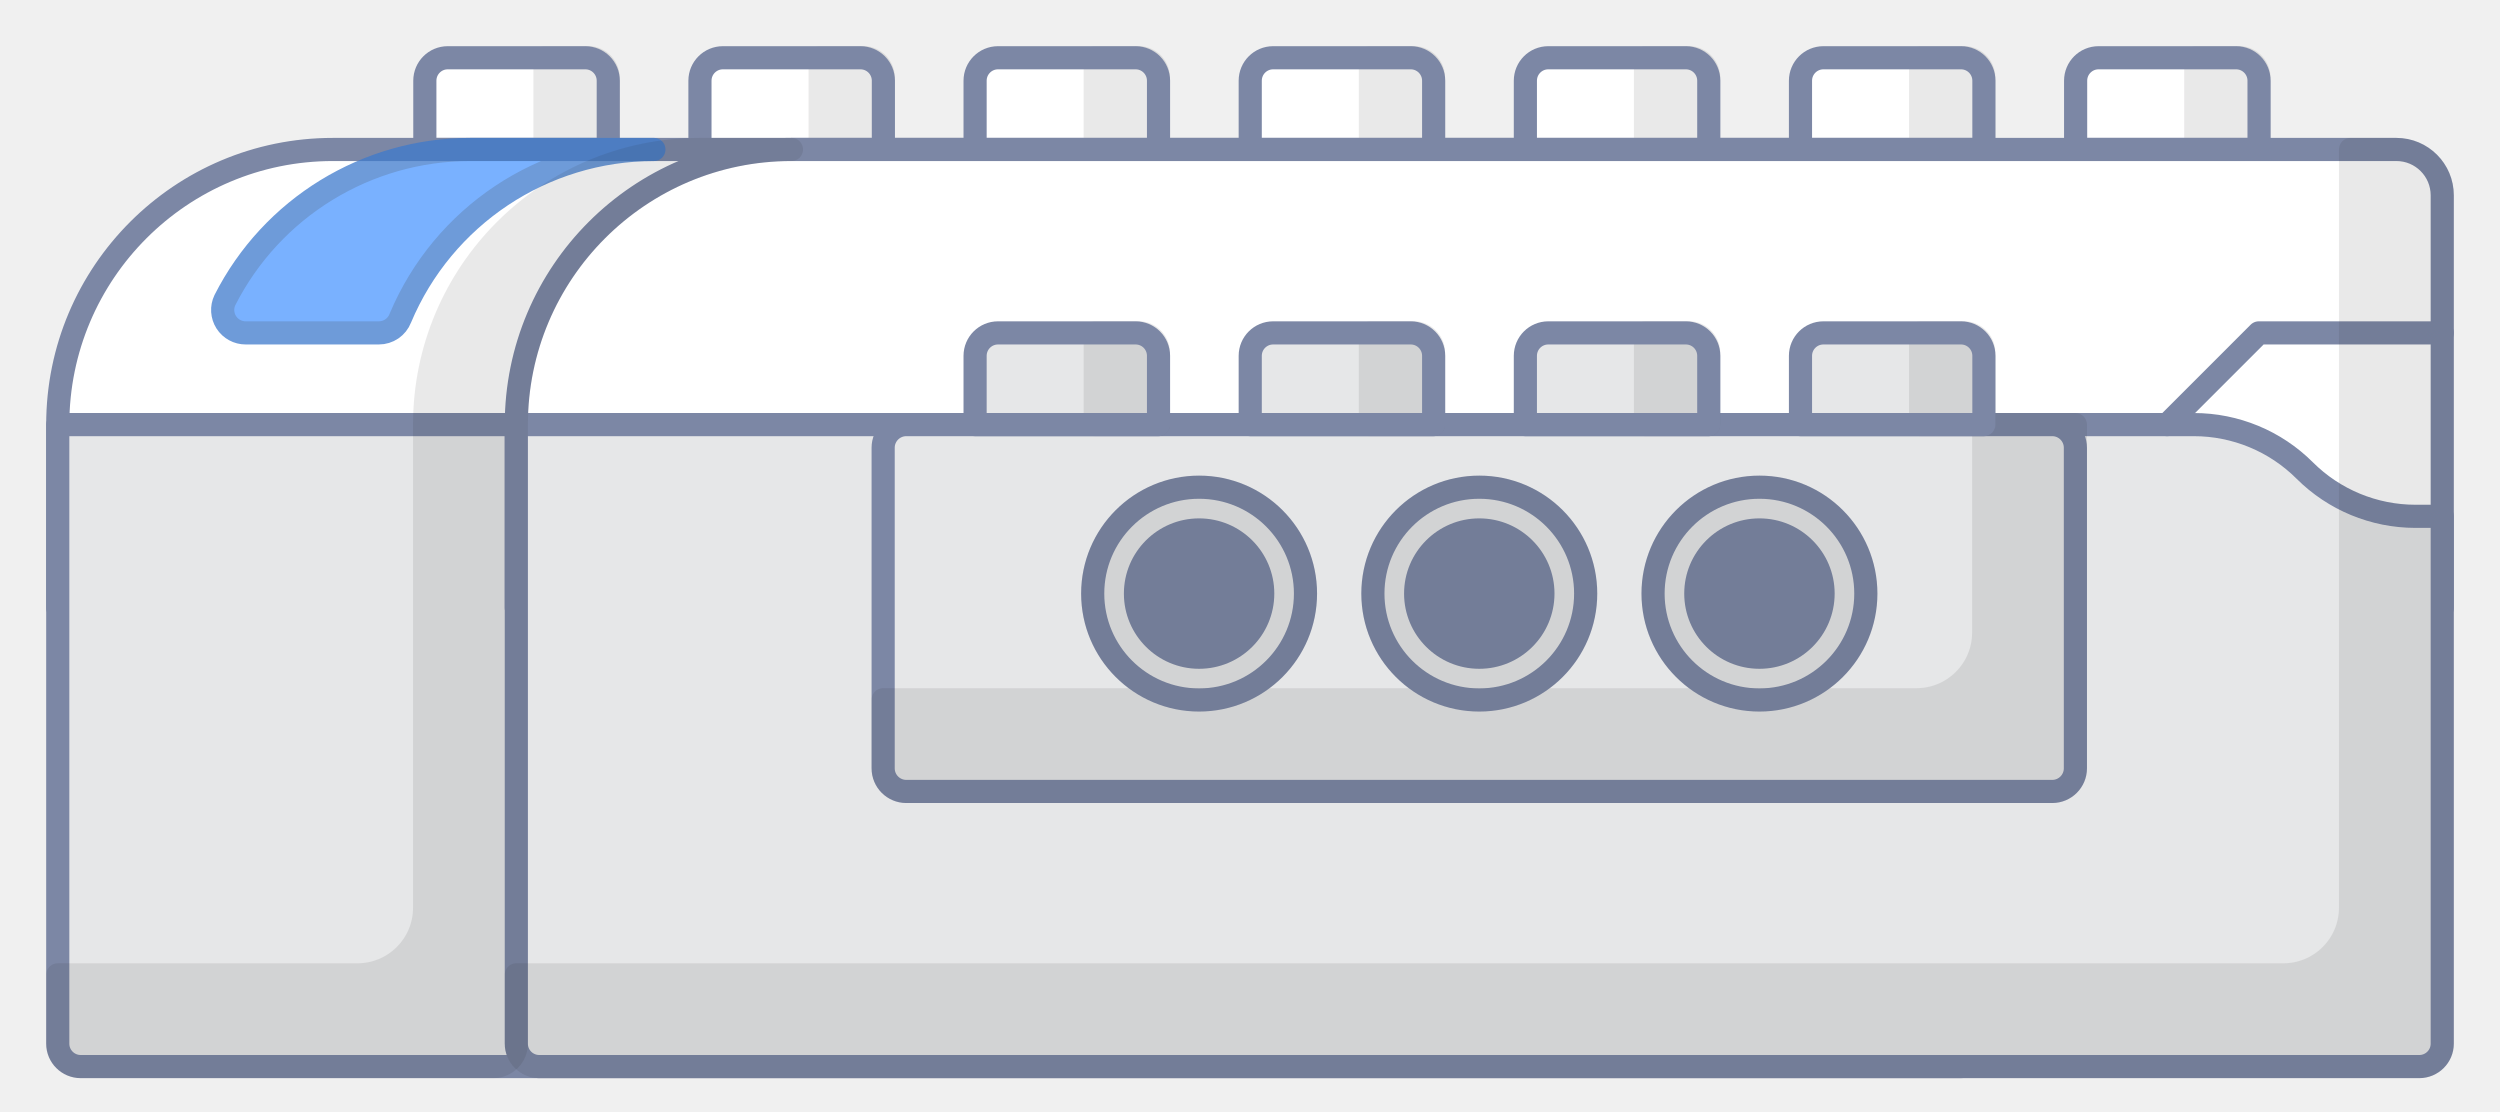
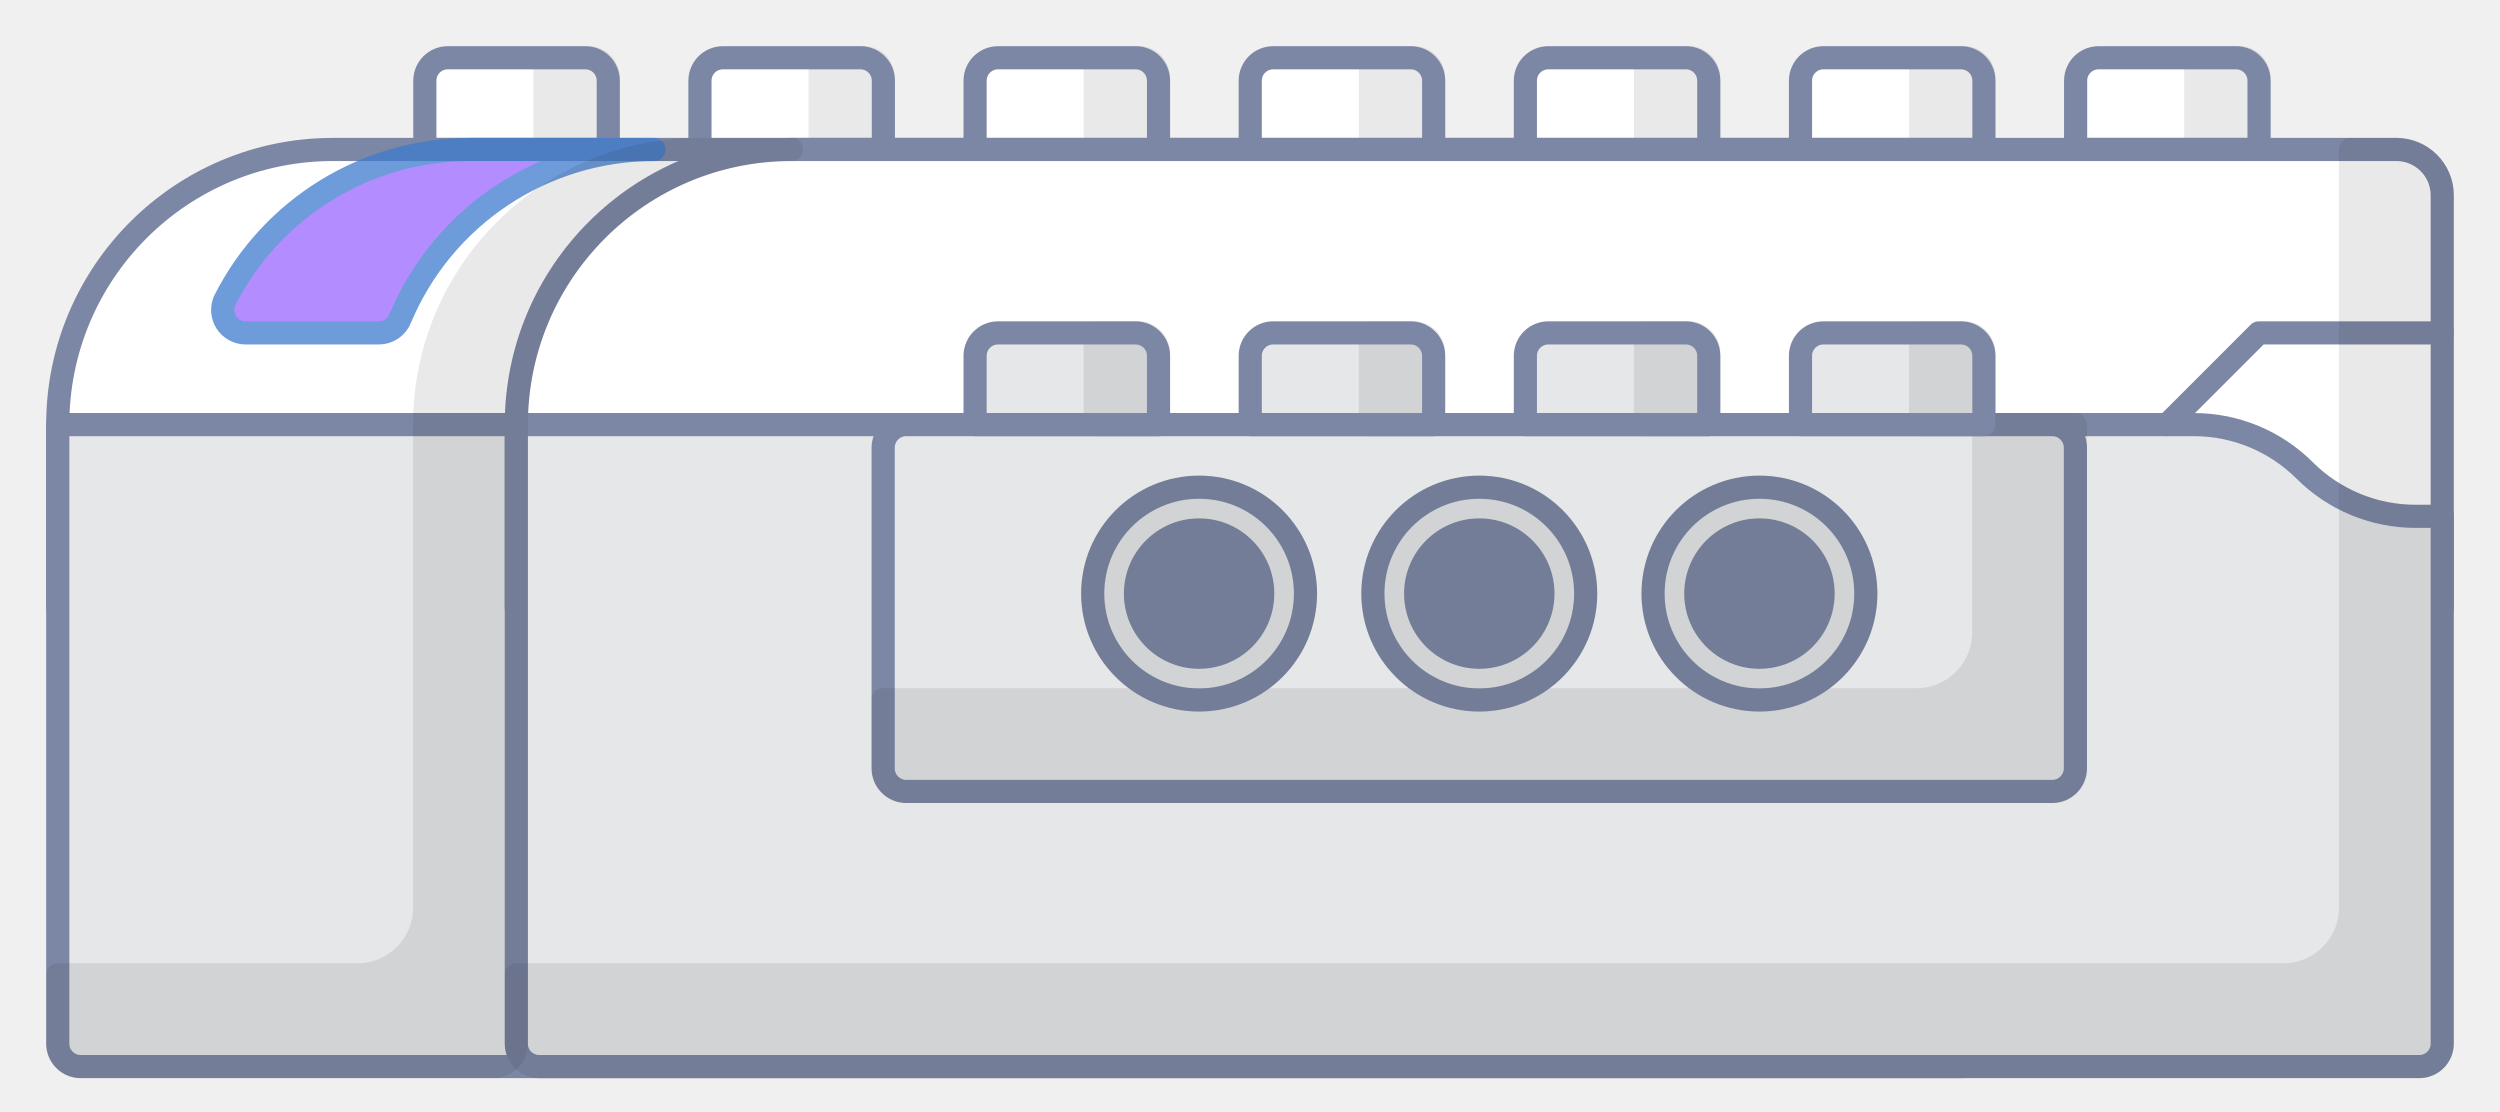
<svg xmlns="http://www.w3.org/2000/svg" width="108px" height="48px" viewBox="0 0 108 48" version="1.1">
  <defs />
  <g id="wedo-illustration" stroke="none" stroke-width="1" fill="none" fill-rule="evenodd">
    <g id="wedo" transform="translate(2, 2)">
      <path d="M17.343,0.495 L23.286,0.495 C23.833,0.495 24.277,0.939 24.277,1.486 L24.277,4.457 L16.353,4.457 L16.353,1.486 C16.353,0.939 16.796,0.495 17.343,0.495 Z" id="Shape" fill="#FFFFFF" fill-rule="nonzero" />
      <path d="M21.543,0.495 L21.543,4.457 L24.267,4.457 L24.267,1.238 C24.235,1.008 24.112,0.8 23.926,0.66 C23.74,0.521 23.506,0.461 23.276,0.495 L21.543,0.495 Z" id="Shape" stroke="#231F20" fill="#231F20" fill-rule="nonzero" opacity="0.1" stroke-linecap="round" stroke-linejoin="round" />
      <path d="M17.343,0.495 L23.286,0.495 C23.833,0.495 24.277,0.939 24.277,1.486 L24.277,4.457 L16.353,4.457 L16.353,1.486 C16.353,0.939 16.796,0.495 17.343,0.495 Z" id="Shape" stroke="#7C87A5" stroke-linecap="round" stroke-linejoin="round" />
      <path d="M12.381,4.457 L81.714,4.457 C82.808,4.457 83.695,5.344 83.695,6.438 L83.695,24.267 L0.495,24.267 L0.495,16.343 C0.495,9.779 5.817,4.457 12.381,4.457 Z" id="Shape" stroke="#7C87A5" fill="#FFFFFF" fill-rule="nonzero" stroke-linecap="round" stroke-linejoin="round" />
-       <path d="M26.248,4.457 C21.461,4.46 17.144,7.333 15.293,11.747 C15.145,12.131 14.774,12.384 14.362,12.381 L8.617,12.381 C8.276,12.383 7.958,12.21 7.774,11.922 C7.591,11.634 7.569,11.273 7.716,10.965 C9.743,6.97 13.844,4.454 18.324,4.457 L26.248,4.457 Z" id="Shape" stroke="#3D79CC" fill="#4C97FF" fill-rule="nonzero" opacity="0.75" stroke-linecap="round" stroke-linejoin="round" />
+       <path d="M26.248,4.457 C21.461,4.46 17.144,7.333 15.293,11.747 C15.145,12.131 14.774,12.384 14.362,12.381 L8.617,12.381 C8.276,12.383 7.958,12.21 7.774,11.922 C7.591,11.634 7.569,11.273 7.716,10.965 C9.743,6.97 13.844,4.454 18.324,4.457 L26.248,4.457 Z" id="Shape" stroke="#3D79CC" fill="#9966ff" fill-rule="nonzero" opacity="0.75" stroke-linecap="round" stroke-linejoin="round" />
      <path d="M97.562,6.438 L97.562,24.267 L89.638,24.267 L89.638,6.438 C89.638,5.344 88.751,4.457 87.657,4.457 L95.581,4.457 C96.675,4.457 97.562,5.344 97.562,6.438 Z" id="Shape" stroke="#7C87A5" fill="#FFFFFF" fill-rule="nonzero" stroke-linecap="round" stroke-linejoin="round" />
      <path d="M82.705,44.076 L1.486,44.076 C0.939,44.076 0.495,43.633 0.495,43.086 L0.495,16.343 L72.968,16.343 C74.762,16.344 76.483,17.056 77.752,18.324 C79.022,19.592 80.742,20.304 82.536,20.305 L83.695,20.305 L83.695,43.086 C83.695,43.633 83.252,44.076 82.705,44.076 Z" id="Shape" stroke="#7C87A5" fill="#E6E7E8" fill-rule="nonzero" stroke-linecap="round" stroke-linejoin="round" />
      <path d="M88.658,0.495 L94.6,0.495 C95.147,0.495 95.591,0.939 95.591,1.486 L95.591,4.457 L87.667,4.457 L87.667,1.486 C87.667,0.939 88.11,0.495 88.658,0.495 Z" id="Shape" fill="#FFFFFF" fill-rule="nonzero" />
      <path d="M92.857,0.495 L92.857,4.457 L95.581,4.457 L95.581,1.238 C95.549,1.008 95.427,0.8 95.241,0.66 C95.055,0.521 94.82,0.461 94.59,0.495 L92.857,0.495 Z" id="Shape" stroke="#231F20" fill="#231F20" fill-rule="nonzero" opacity="0.1" stroke-linecap="round" stroke-linejoin="round" />
      <path d="M88.658,0.495 L94.6,0.495 C95.147,0.495 95.591,0.939 95.591,1.486 L95.591,4.457 L87.667,4.457 L87.667,1.486 C87.667,0.939 88.11,0.495 88.658,0.495 Z" id="Shape" stroke="#7C87A5" stroke-linecap="round" stroke-linejoin="round" />
      <path d="M76.772,0.495 L82.715,0.495 C83.262,0.495 83.705,0.939 83.705,1.486 L83.705,4.457 L75.781,4.457 L75.781,1.486 C75.781,0.939 76.225,0.495 76.772,0.495 Z" id="Shape" fill="#FFFFFF" fill-rule="nonzero" />
      <path d="M80.971,0.495 L80.971,4.457 L83.695,4.457 L83.695,1.238 C83.663,1.008 83.541,0.8 83.355,0.66 C83.169,0.521 82.935,0.461 82.705,0.495 L80.971,0.495 Z" id="Shape" stroke="#231F20" fill="#231F20" fill-rule="nonzero" opacity="0.1" stroke-linecap="round" stroke-linejoin="round" />
      <path d="M76.772,0.495 L82.715,0.495 C83.262,0.495 83.705,0.939 83.705,1.486 L83.705,4.457 L75.781,4.457 L75.781,1.486 C75.781,0.939 76.225,0.495 76.772,0.495 Z" id="Shape" stroke="#7C87A5" stroke-linecap="round" stroke-linejoin="round" />
      <path d="M64.886,0.495 L70.829,0.495 C71.376,0.495 71.819,0.939 71.819,1.486 L71.819,4.457 L63.896,4.457 L63.896,1.486 C63.896,0.939 64.339,0.495 64.886,0.495 Z" id="Shape" fill="#FFFFFF" fill-rule="nonzero" />
      <path d="M69.086,0.495 L69.086,4.457 L71.81,4.457 L71.81,1.238 C71.778,1.008 71.655,0.8 71.469,0.66 C71.283,0.521 71.049,0.461 70.819,0.495 L69.086,0.495 Z" id="Shape" stroke="#231F20" fill="#231F20" fill-rule="nonzero" opacity="0.1" stroke-linecap="round" stroke-linejoin="round" />
      <path d="M64.886,0.495 L70.829,0.495 C71.376,0.495 71.819,0.939 71.819,1.486 L71.819,4.457 L63.896,4.457 L63.896,1.486 C63.896,0.939 64.339,0.495 64.886,0.495 Z" id="Shape" stroke="#7C87A5" stroke-linecap="round" stroke-linejoin="round" />
      <path d="M53,0.495 L58.943,0.495 C59.49,0.495 59.934,0.939 59.934,1.486 L59.934,4.457 L52.01,4.457 L52.01,1.486 C52.01,0.939 52.453,0.495 53,0.495 Z" id="Shape" fill="#FFFFFF" fill-rule="nonzero" />
      <path d="M57.2,0.495 L57.2,4.457 L59.924,4.457 L59.924,1.238 C59.892,1.008 59.769,0.8 59.583,0.66 C59.397,0.521 59.163,0.461 58.933,0.495 L57.2,0.495 Z" id="Shape" stroke="#231F20" fill="#231F20" fill-rule="nonzero" opacity="0.1" stroke-linecap="round" stroke-linejoin="round" />
      <path d="M53,0.495 L58.943,0.495 C59.49,0.495 59.934,0.939 59.934,1.486 L59.934,4.457 L52.01,4.457 L52.01,1.486 C52.01,0.939 52.453,0.495 53,0.495 Z" id="Shape" stroke="#7C87A5" stroke-linecap="round" stroke-linejoin="round" />
      <path d="M41.115,0.495 L47.058,0.495 C47.605,0.495 48.048,0.939 48.048,1.486 L48.048,4.457 L40.124,4.457 L40.124,1.486 C40.124,0.939 40.568,0.495 41.115,0.495 Z" id="Shape" fill="#FFFFFF" fill-rule="nonzero" />
      <path d="M45.314,0.495 L45.314,4.457 L48.038,4.457 L48.038,1.238 C48.006,1.008 47.884,0.8 47.698,0.66 C47.512,0.521 47.278,0.461 47.048,0.495 L45.314,0.495 Z" id="Shape" stroke="#231F20" fill="#231F20" fill-rule="nonzero" opacity="0.1" stroke-linecap="round" stroke-linejoin="round" />
      <path d="M41.115,0.495 L47.058,0.495 C47.605,0.495 48.048,0.939 48.048,1.486 L48.048,4.457 L40.124,4.457 L40.124,1.486 C40.124,0.939 40.568,0.495 41.115,0.495 Z" id="Shape" stroke="#7C87A5" stroke-linecap="round" stroke-linejoin="round" />
      <path d="M29.229,0.495 L35.172,0.495 C35.719,0.495 36.162,0.939 36.162,1.486 L36.162,4.457 L28.238,4.457 L28.238,1.486 C28.238,0.939 28.682,0.495 29.229,0.495 Z" id="Shape" fill="#FFFFFF" fill-rule="nonzero" />
      <path d="M33.429,0.495 L33.429,4.457 L36.152,4.457 L36.152,1.238 C36.121,1.008 35.998,0.8 35.812,0.66 C35.626,0.521 35.392,0.461 35.162,0.495 L33.429,0.495 Z" id="Shape" stroke="#231F20" fill="#231F20" fill-rule="nonzero" opacity="0.1" stroke-linecap="round" stroke-linejoin="round" />
      <path d="M29.229,0.495 L35.172,0.495 C35.719,0.495 36.162,0.939 36.162,1.486 L36.162,4.457 L28.238,4.457 L28.238,1.486 C28.238,0.939 28.682,0.495 29.229,0.495 Z" id="Shape" stroke="#7C87A5" stroke-linecap="round" stroke-linejoin="round" />
      <path d="M32.19,4.457 L101.524,4.457 C102.618,4.457 103.505,5.344 103.505,6.438 L103.505,24.267 L20.305,24.267 L20.305,16.343 C20.305,9.779 25.626,4.457 32.19,4.457 Z" id="Shape" stroke="#7C87A5" fill="#FFFFFF" fill-rule="nonzero" stroke-linecap="round" stroke-linejoin="round" />
      <path d="M102.514,44.076 L21.295,44.076 C20.748,44.076 20.305,43.633 20.305,43.086 L20.305,16.343 L92.778,16.343 C94.572,16.344 96.292,17.056 97.562,18.324 C98.831,19.592 100.552,20.304 102.346,20.305 L103.505,20.305 L103.505,43.086 C103.505,43.633 103.061,44.076 102.514,44.076 Z" id="Shape" stroke="#7C87A5" fill="#E6E7E8" fill-rule="nonzero" stroke-linecap="round" stroke-linejoin="round" />
      <rect id="Rectangle-path" stroke="#7C87A5" fill="#E6E7E8" fill-rule="nonzero" stroke-linecap="round" stroke-linejoin="round" x="36.152" y="16.343" width="51.505" height="15.848" rx="1" />
      <polyline id="Shape" stroke="#7C87A5" stroke-linecap="round" stroke-linejoin="round" points="91.619 16.343 95.581 12.381 103.505 12.381" />
      <path d="M87.657,16.343 L87.657,31.2 C87.657,31.747 87.214,32.19 86.667,32.19 L37.143,32.19 C36.596,32.19 36.152,31.747 36.152,31.2 L36.152,28.229 L80.793,28.229 C82.396,28.229 83.695,26.929 83.695,25.326 L83.695,16.343 L87.657,16.343 Z" id="Shape" stroke="#231F20" fill="#231F20" fill-rule="nonzero" opacity="0.1" stroke-linecap="round" stroke-linejoin="round" />
      <path d="M103.505,6.438 L103.505,43.086 C103.505,43.633 103.061,44.076 102.514,44.076 L21.295,44.076 C20.748,44.076 20.305,43.633 20.305,43.086 L20.305,40.114 L96.641,40.114 C98.244,40.114 99.543,38.815 99.543,37.212 L99.543,4.457 L101.524,4.457 C102.618,4.457 103.505,5.344 103.505,6.438 Z" id="Shape" stroke="#231F20" fill="#231F20" fill-rule="nonzero" opacity="0.1" stroke-linecap="round" stroke-linejoin="round" />
      <path d="M32.19,4.457 C25.626,4.457 20.305,9.779 20.305,16.343 L20.305,43.086 C20.305,43.633 19.861,44.076 19.314,44.076 L1.486,44.076 C0.939,44.076 0.495,43.633 0.495,43.086 L0.495,40.114 L13.441,40.114 C15.044,40.114 16.343,38.815 16.343,37.212 L16.343,16.343 C16.343,9.779 21.664,4.457 28.229,4.457 L32.19,4.457 Z" id="Shape" stroke="#231F20" fill="#231F20" fill-rule="nonzero" opacity="0.1" stroke-linecap="round" stroke-linejoin="round" />
      <path d="M76.772,12.381 L82.715,12.381 C83.262,12.381 83.705,12.824 83.705,13.371 L83.705,16.343 L75.781,16.343 L75.781,13.371 C75.781,12.824 76.225,12.381 76.772,12.381 Z" id="Shape" fill="#E6E7E8" fill-rule="nonzero" />
      <path d="M80.971,12.381 L80.971,16.343 L83.695,16.343 L83.695,13.124 C83.663,12.893 83.541,12.685 83.355,12.546 C83.169,12.406 82.935,12.347 82.705,12.381 L80.971,12.381 Z" id="Shape" stroke="#231F20" fill="#231F20" fill-rule="nonzero" opacity="0.1" stroke-linecap="round" stroke-linejoin="round" />
      <path d="M76.772,12.381 L82.715,12.381 C83.262,12.381 83.705,12.824 83.705,13.371 L83.705,16.343 L75.781,16.343 L75.781,13.371 C75.781,12.824 76.225,12.381 76.772,12.381 Z" id="Shape" stroke="#7C87A5" stroke-linecap="round" stroke-linejoin="round" />
      <path d="M41.115,12.381 L47.058,12.381 C47.605,12.381 48.048,12.824 48.048,13.371 L48.048,16.343 L40.124,16.343 L40.124,13.371 C40.124,12.824 40.568,12.381 41.115,12.381 Z" id="Shape" fill="#E6E7E8" fill-rule="nonzero" />
      <path d="M45.314,12.381 L45.314,16.343 L48.038,16.343 L48.038,13.124 C48.006,12.893 47.884,12.685 47.698,12.546 C47.512,12.406 47.278,12.347 47.048,12.381 L45.314,12.381 Z" id="Shape" stroke="#231F20" fill="#231F20" fill-rule="nonzero" opacity="0.1" stroke-linecap="round" stroke-linejoin="round" />
      <path d="M41.115,12.381 L47.058,12.381 C47.605,12.381 48.048,12.824 48.048,13.371 L48.048,16.343 L40.124,16.343 L40.124,13.371 C40.124,12.824 40.568,12.381 41.115,12.381 Z" id="Shape" stroke="#7C87A5" stroke-linecap="round" stroke-linejoin="round" />
      <path d="M64.886,12.381 L70.829,12.381 C71.376,12.381 71.819,12.824 71.819,13.371 L71.819,16.343 L63.896,16.343 L63.896,13.371 C63.896,12.824 64.339,12.381 64.886,12.381 Z" id="Shape" fill="#E6E7E8" fill-rule="nonzero" />
      <path d="M69.086,12.381 L69.086,16.343 L71.81,16.343 L71.81,13.124 C71.778,12.893 71.655,12.685 71.469,12.546 C71.283,12.406 71.049,12.347 70.819,12.381 L69.086,12.381 Z" id="Shape" stroke="#231F20" fill="#231F20" fill-rule="nonzero" opacity="0.1" stroke-linecap="round" stroke-linejoin="round" />
      <path d="M64.886,12.381 L70.829,12.381 C71.376,12.381 71.819,12.824 71.819,13.371 L71.819,16.343 L63.896,16.343 L63.896,13.371 C63.896,12.824 64.339,12.381 64.886,12.381 Z" id="Shape" stroke="#7C87A5" stroke-linecap="round" stroke-linejoin="round" />
      <path d="M53,12.381 L58.943,12.381 C59.49,12.381 59.934,12.824 59.934,13.371 L59.934,16.343 L52.01,16.343 L52.01,13.371 C52.01,12.824 52.453,12.381 53,12.381 Z" id="Shape" fill="#E6E7E8" fill-rule="nonzero" />
      <path d="M57.2,12.381 L57.2,16.343 L59.924,16.343 L59.924,13.124 C59.892,12.893 59.769,12.685 59.583,12.546 C59.397,12.406 59.163,12.347 58.933,12.381 L57.2,12.381 Z" id="Shape" stroke="#231F20" fill="#231F20" fill-rule="nonzero" opacity="0.1" stroke-linecap="round" stroke-linejoin="round" />
      <path d="M53,12.381 L58.943,12.381 C59.49,12.381 59.934,12.824 59.934,13.371 L59.934,16.343 L52.01,16.343 L52.01,13.371 C52.01,12.824 52.453,12.381 53,12.381 Z" id="Shape" stroke="#7C87A5" stroke-linecap="round" stroke-linejoin="round" />
      <circle id="Oval" stroke="#7C87A5" stroke-linecap="round" stroke-linejoin="round" cx="49.801" cy="23.643" r="4.596" />
      <circle id="Oval" fill="#7C87A5" fill-rule="nonzero" cx="49.801" cy="23.643" r="3.249" />
      <circle id="Oval" stroke="#231F20" fill="#231F20" fill-rule="nonzero" opacity="0.1" stroke-linecap="round" stroke-linejoin="round" cx="49.801" cy="23.643" r="4.596" />
      <circle id="Oval" stroke="#7C87A5" stroke-linecap="round" stroke-linejoin="round" cx="61.905" cy="23.643" r="4.596" />
      <circle id="Oval" fill="#7C87A5" fill-rule="nonzero" cx="61.905" cy="23.643" r="3.249" />
      <circle id="Oval" stroke="#231F20" fill="#231F20" fill-rule="nonzero" opacity="0.1" stroke-linecap="round" stroke-linejoin="round" cx="61.905" cy="23.643" r="4.596" />
      <circle id="Oval" stroke="#7C87A5" stroke-linecap="round" stroke-linejoin="round" cx="74.008" cy="23.643" r="4.596" />
      <circle id="Oval" fill="#7C87A5" fill-rule="nonzero" cx="74.008" cy="23.643" r="3.249" />
      <circle id="Oval" stroke="#231F20" fill="#231F20" fill-rule="nonzero" opacity="0.1" stroke-linecap="round" stroke-linejoin="round" cx="74.008" cy="23.643" r="4.596" />
    </g>
  </g>
</svg>
